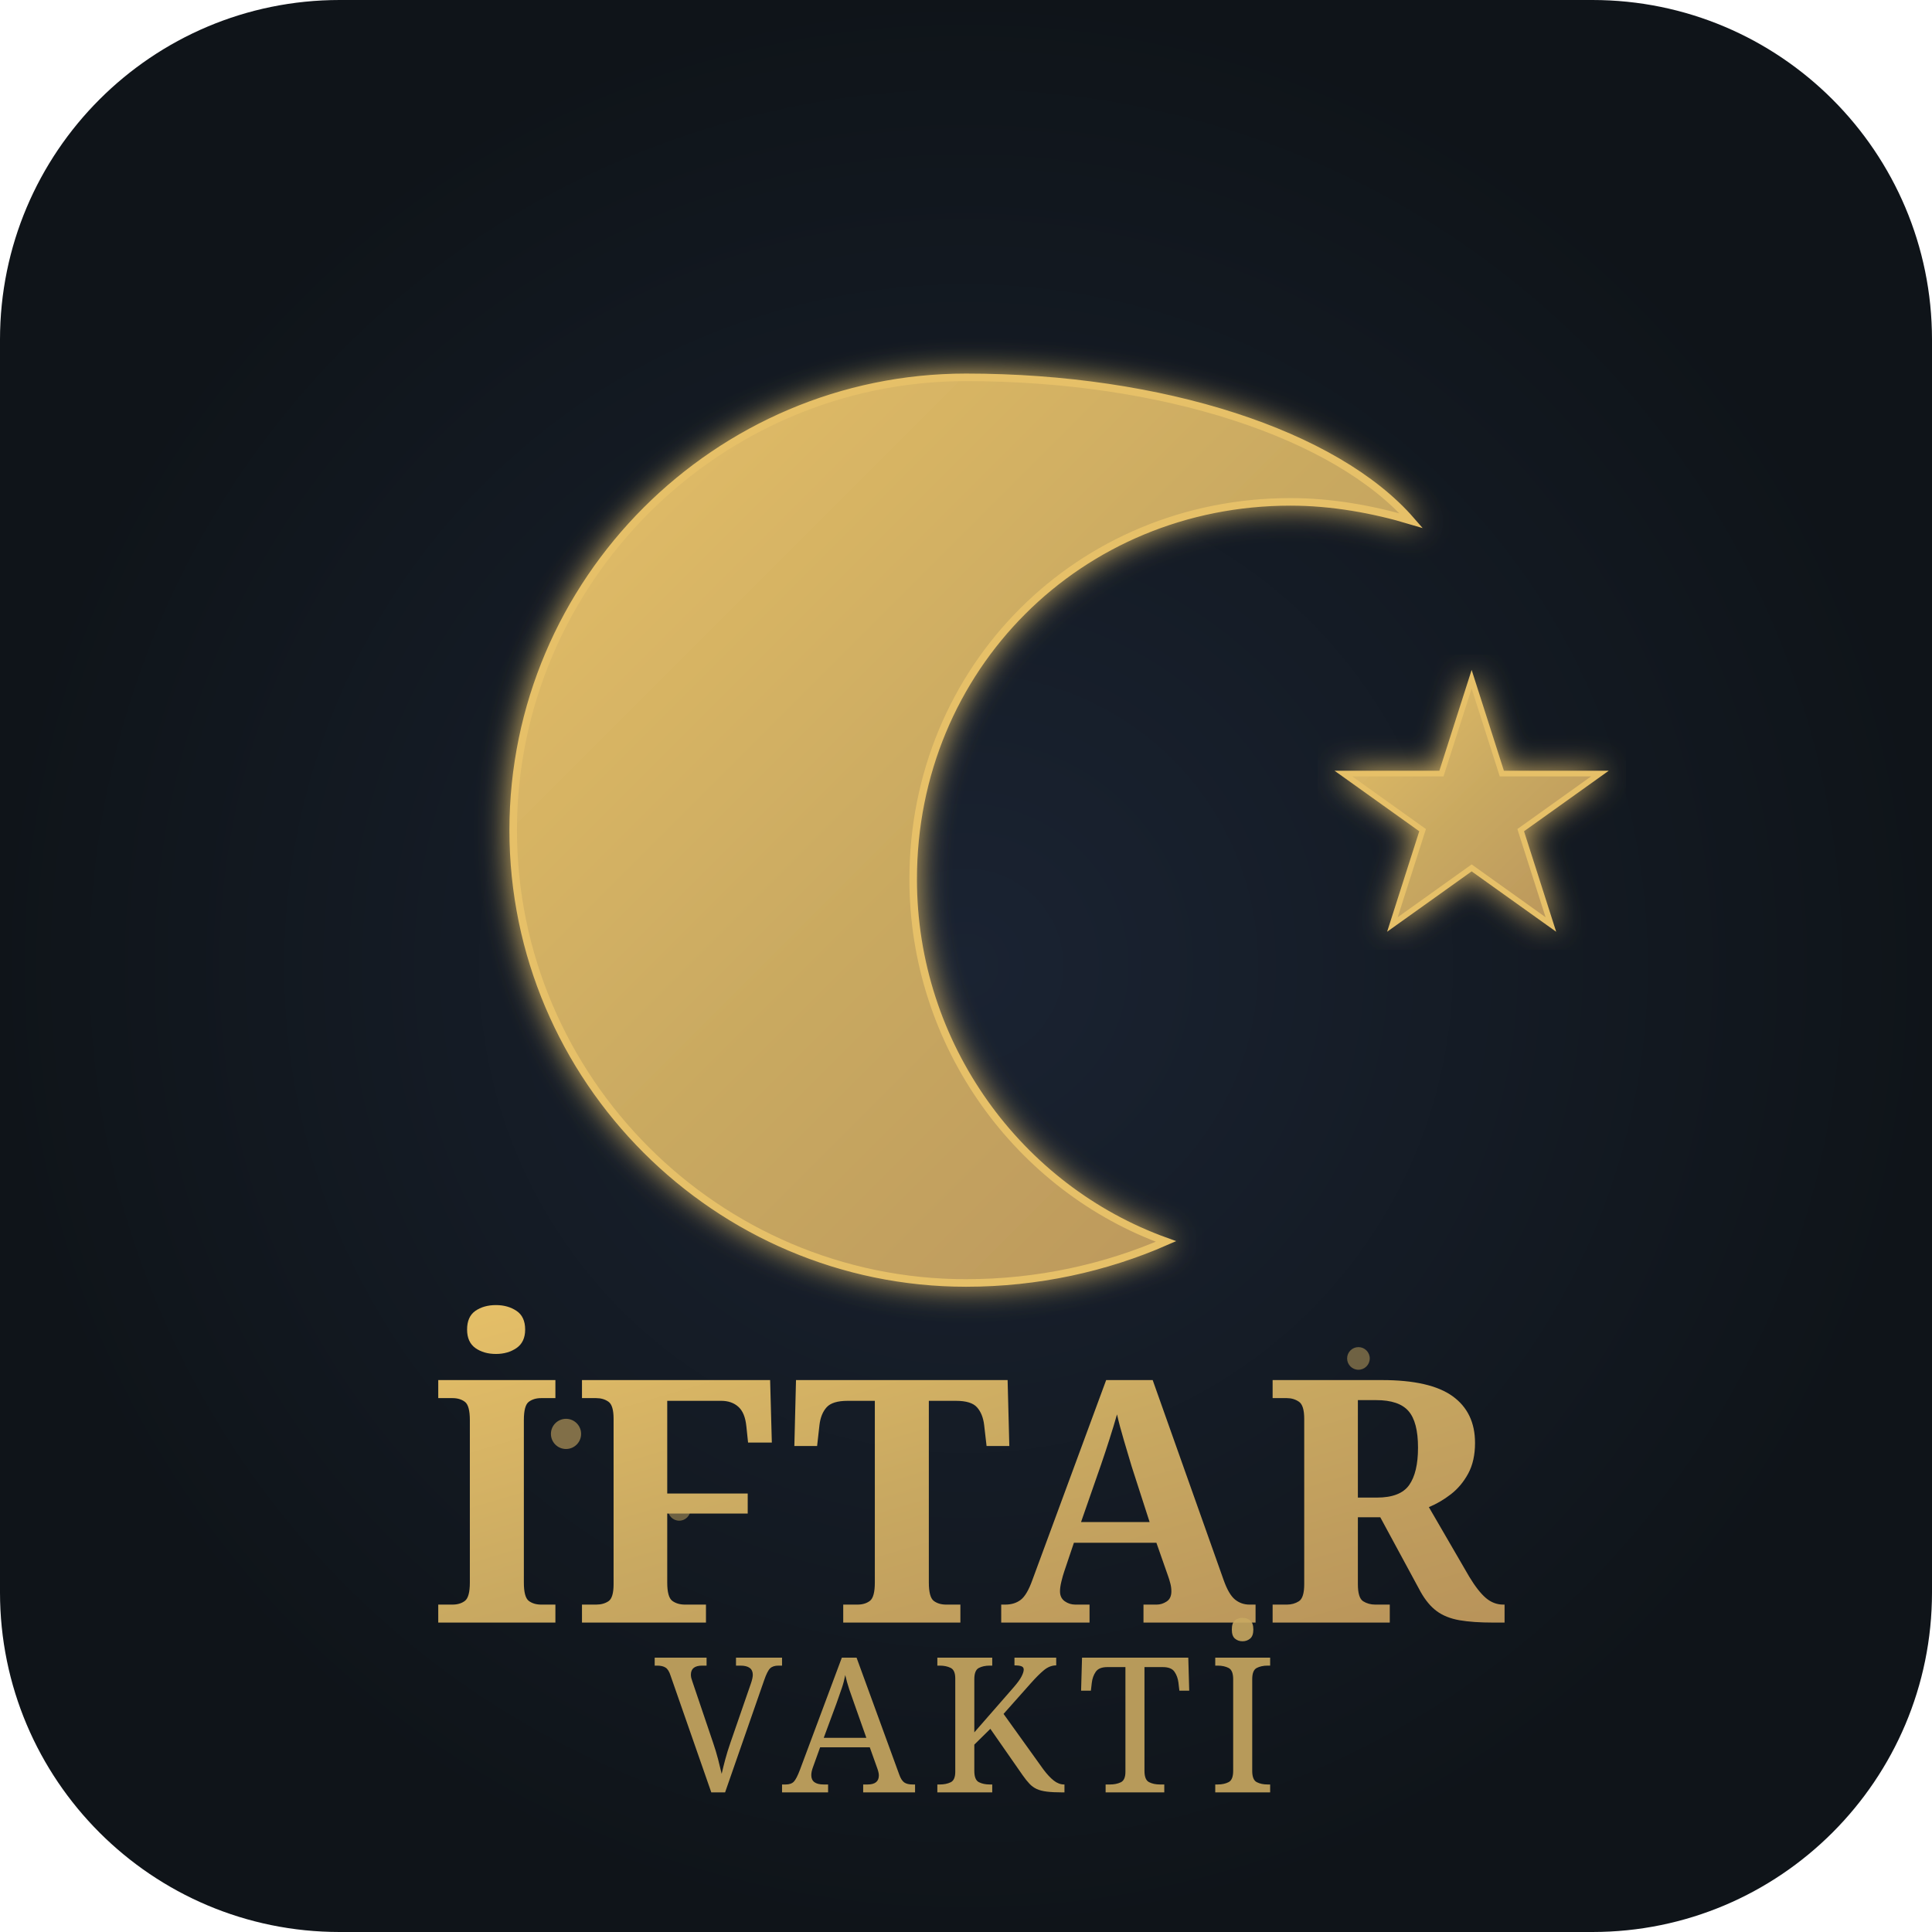
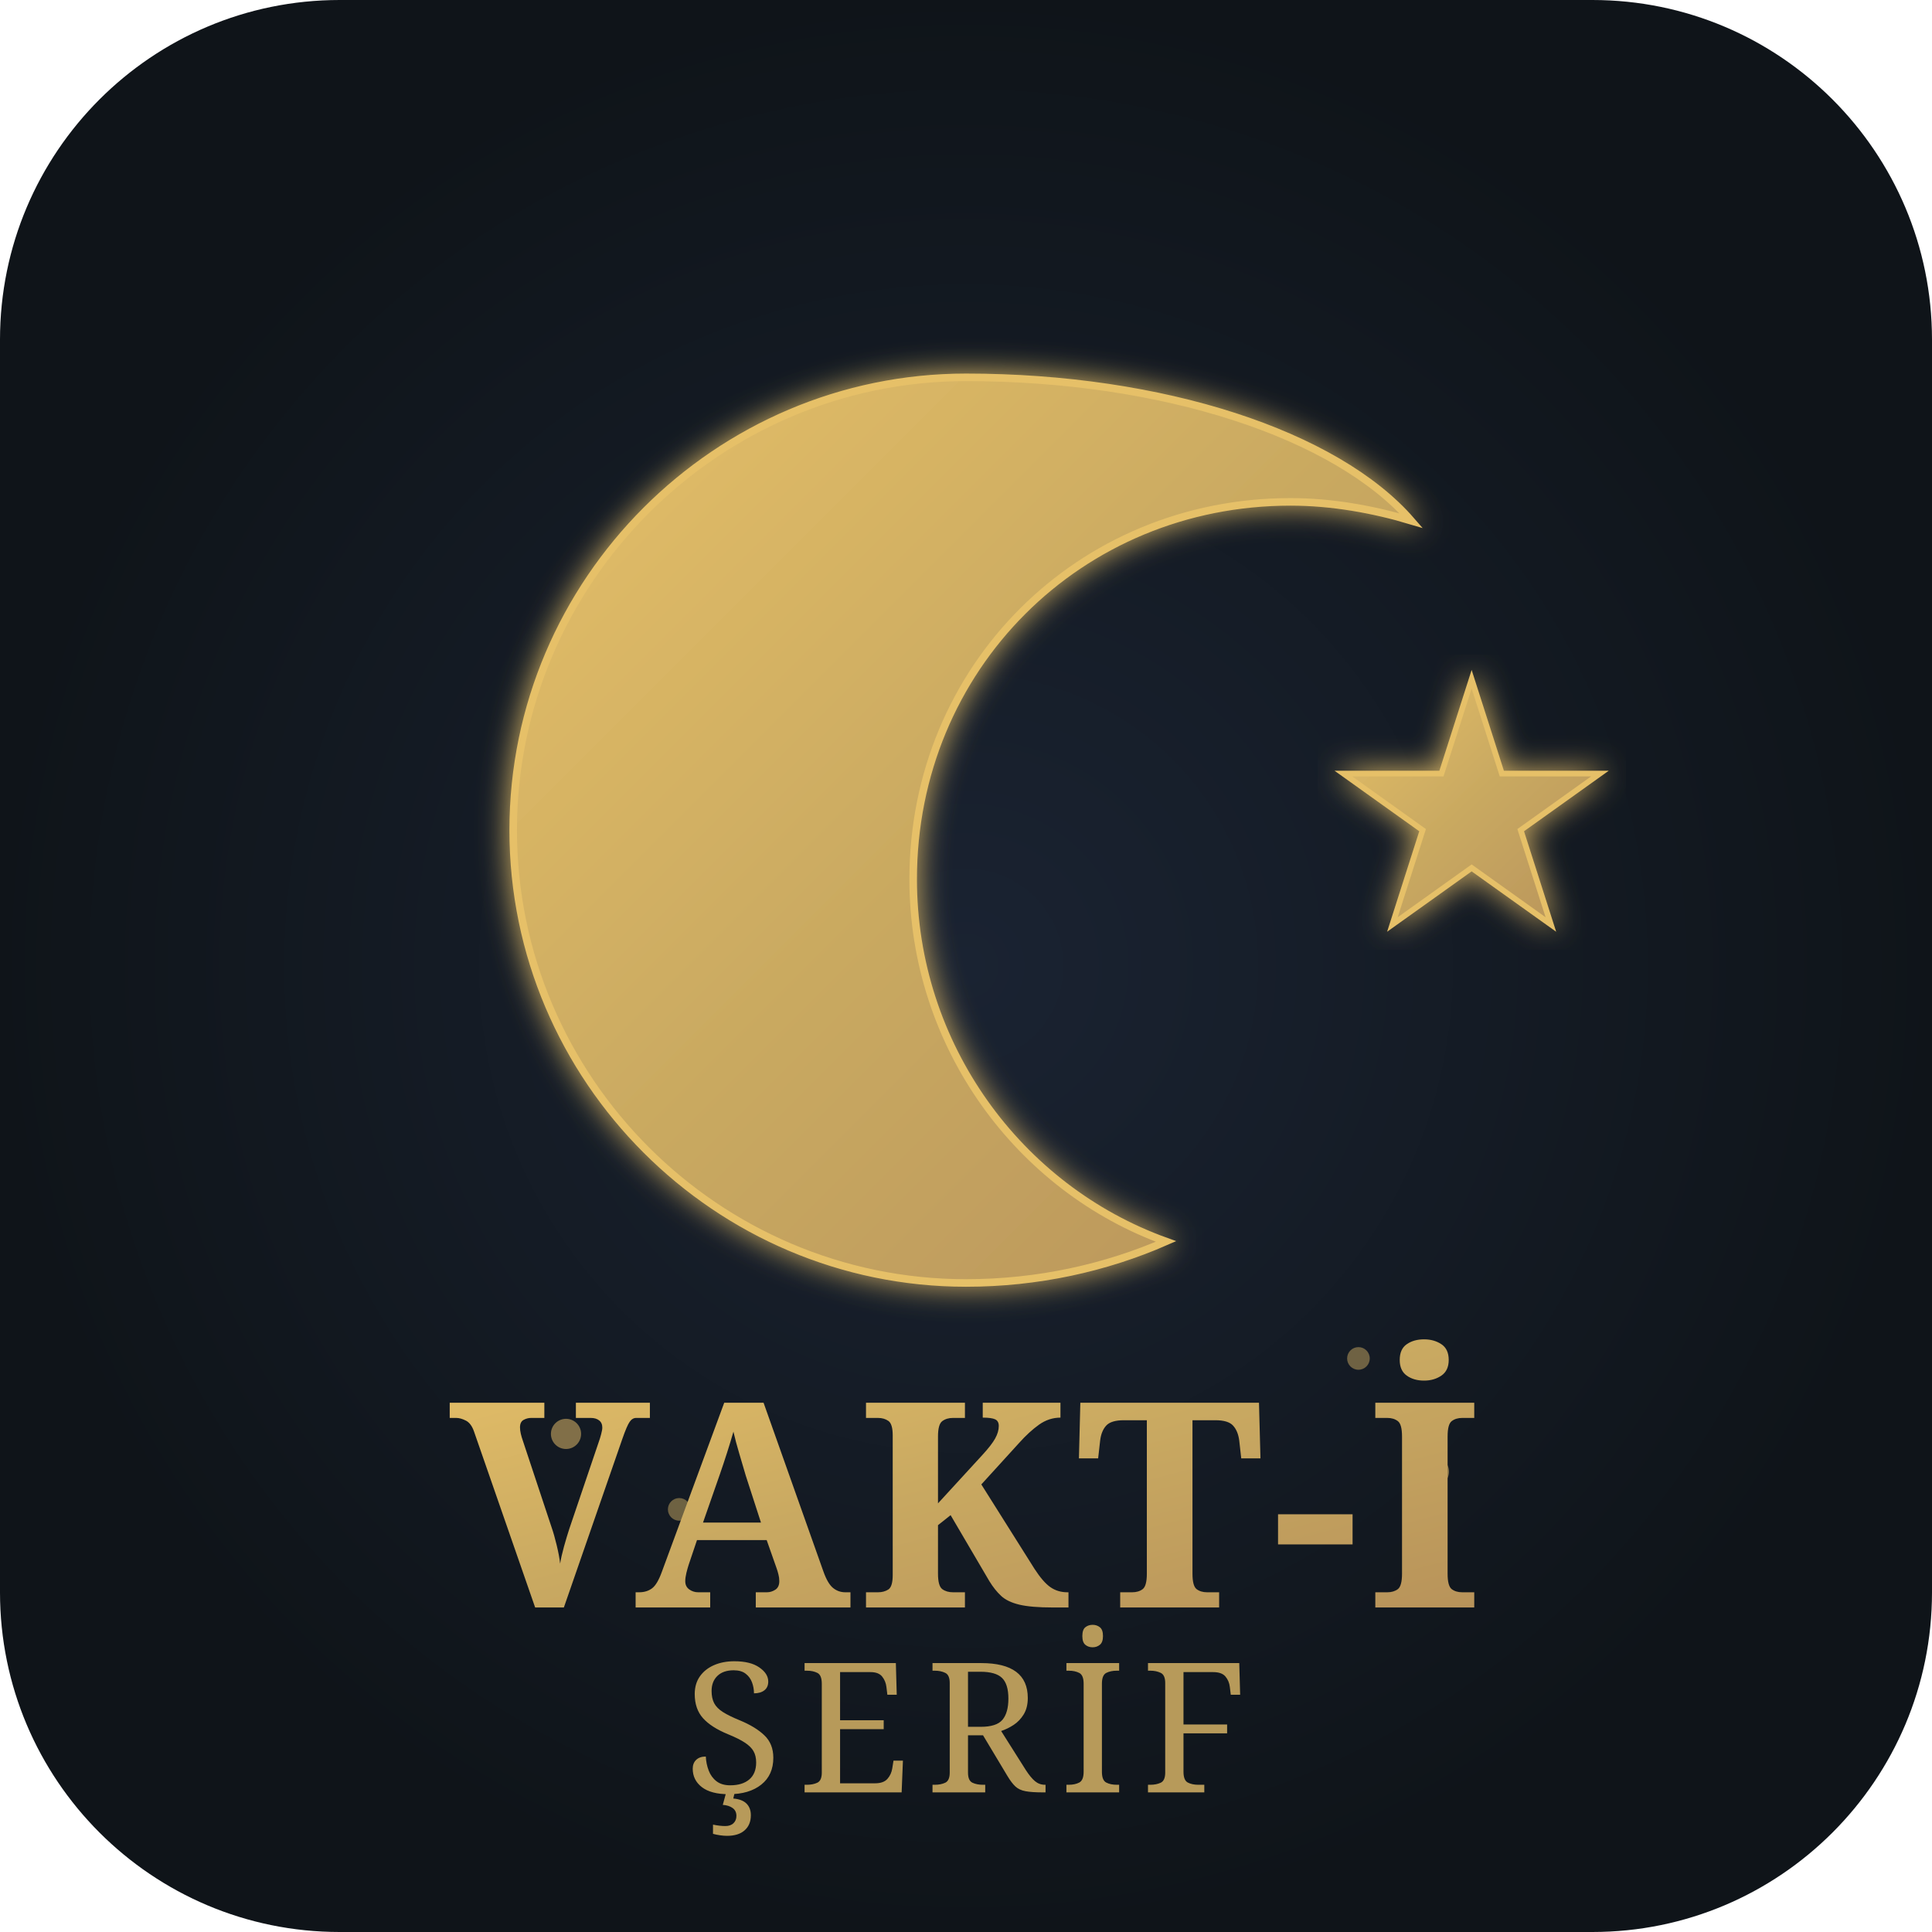
<svg xmlns="http://www.w3.org/2000/svg" viewBox="0 0 512 512">
  <defs>
    <linearGradient id="goldGradient512" x1="0%" y1="0%" x2="100%" y2="100%">
      <stop offset="0%" style="stop-color:#e6c068;stop-opacity:1" />
      <stop offset="50%" style="stop-color:#c9a961;stop-opacity:1" />
      <stop offset="100%" style="stop-color:#b8935a;stop-opacity:1" />
    </linearGradient>
    <radialGradient id="bgGradient512" cx="50%" cy="50%" r="50%">
      <stop offset="0%" style="stop-color:#1a2332;stop-opacity:1" />
      <stop offset="100%" style="stop-color:#0f1419;stop-opacity:1" />
    </radialGradient>
    <filter id="glow512">
      <feGaussianBlur stdDeviation="4" result="coloredBlur" />
      <feMerge>
        <feMergeNode in="coloredBlur" />
        <feMergeNode in="SourceGraphic" />
      </feMerge>
    </filter>
  </defs>
  <rect width="512" height="512" fill="url(#bgGradient512)" rx="90" />
  <g filter="url(#glow512)">
    <path d="M 256 100 C 190 100 136 154 136 220 C 136 286 190 340 256 340 C 275 340 293 336 309 329 C 270 315 242 277 242 233 C 242 177 286 133 342 133 C 353 133 364 135 374 138 C 354 115 308 100 256 100 Z" fill="url(#goldGradient512)" stroke="#e6c068" stroke-width="2" />
  </g>
  <g filter="url(#glow512)">
    <path d="M 390 180 L 398 205 L 424 205 L 403 220 L 411 245 L 390 230 L 369 245 L 377 220 L 356 205 L 382 205 Z" fill="url(#goldGradient512)" stroke="#e6c068" stroke-width="1.5" />
  </g>
  <circle cx="150" cy="380" r="4" fill="#c9a961" opacity="0.6" />
  <circle cx="180" cy="400" r="3" fill="#c9a961" opacity="0.5" />
  <circle cx="360" cy="360" r="3" fill="#c9a961" opacity="0.5" />
  <circle cx="380" cy="390" r="4" fill="#c9a961" opacity="0.6" />
-   <text x="256" y="430" font-family="Georgia, serif" font-size="90" font-weight="bold" fill="url(#goldGradient512)" text-anchor="middle" letter-spacing="2">İFTAR</text>
-   <text x="256" y="475" font-family="Georgia, serif" font-size="50" font-weight="normal" fill="#c9a961" text-anchor="middle" opacity="0.9" letter-spacing="4">VAKTİ</text>
+   <text x="256" y="426" font-family="Georgia, serif" font-size="76" font-weight="bold" fill="url(#goldGradient512)" text-anchor="middle" letter-spacing="2">VAKT-İ</text>
+   <text x="256" y="475" font-family="Georgia, serif" font-size="48" font-weight="normal" fill="#c9a961" text-anchor="middle" opacity="0.9" letter-spacing="4">ŞERİF</text>
</svg>
